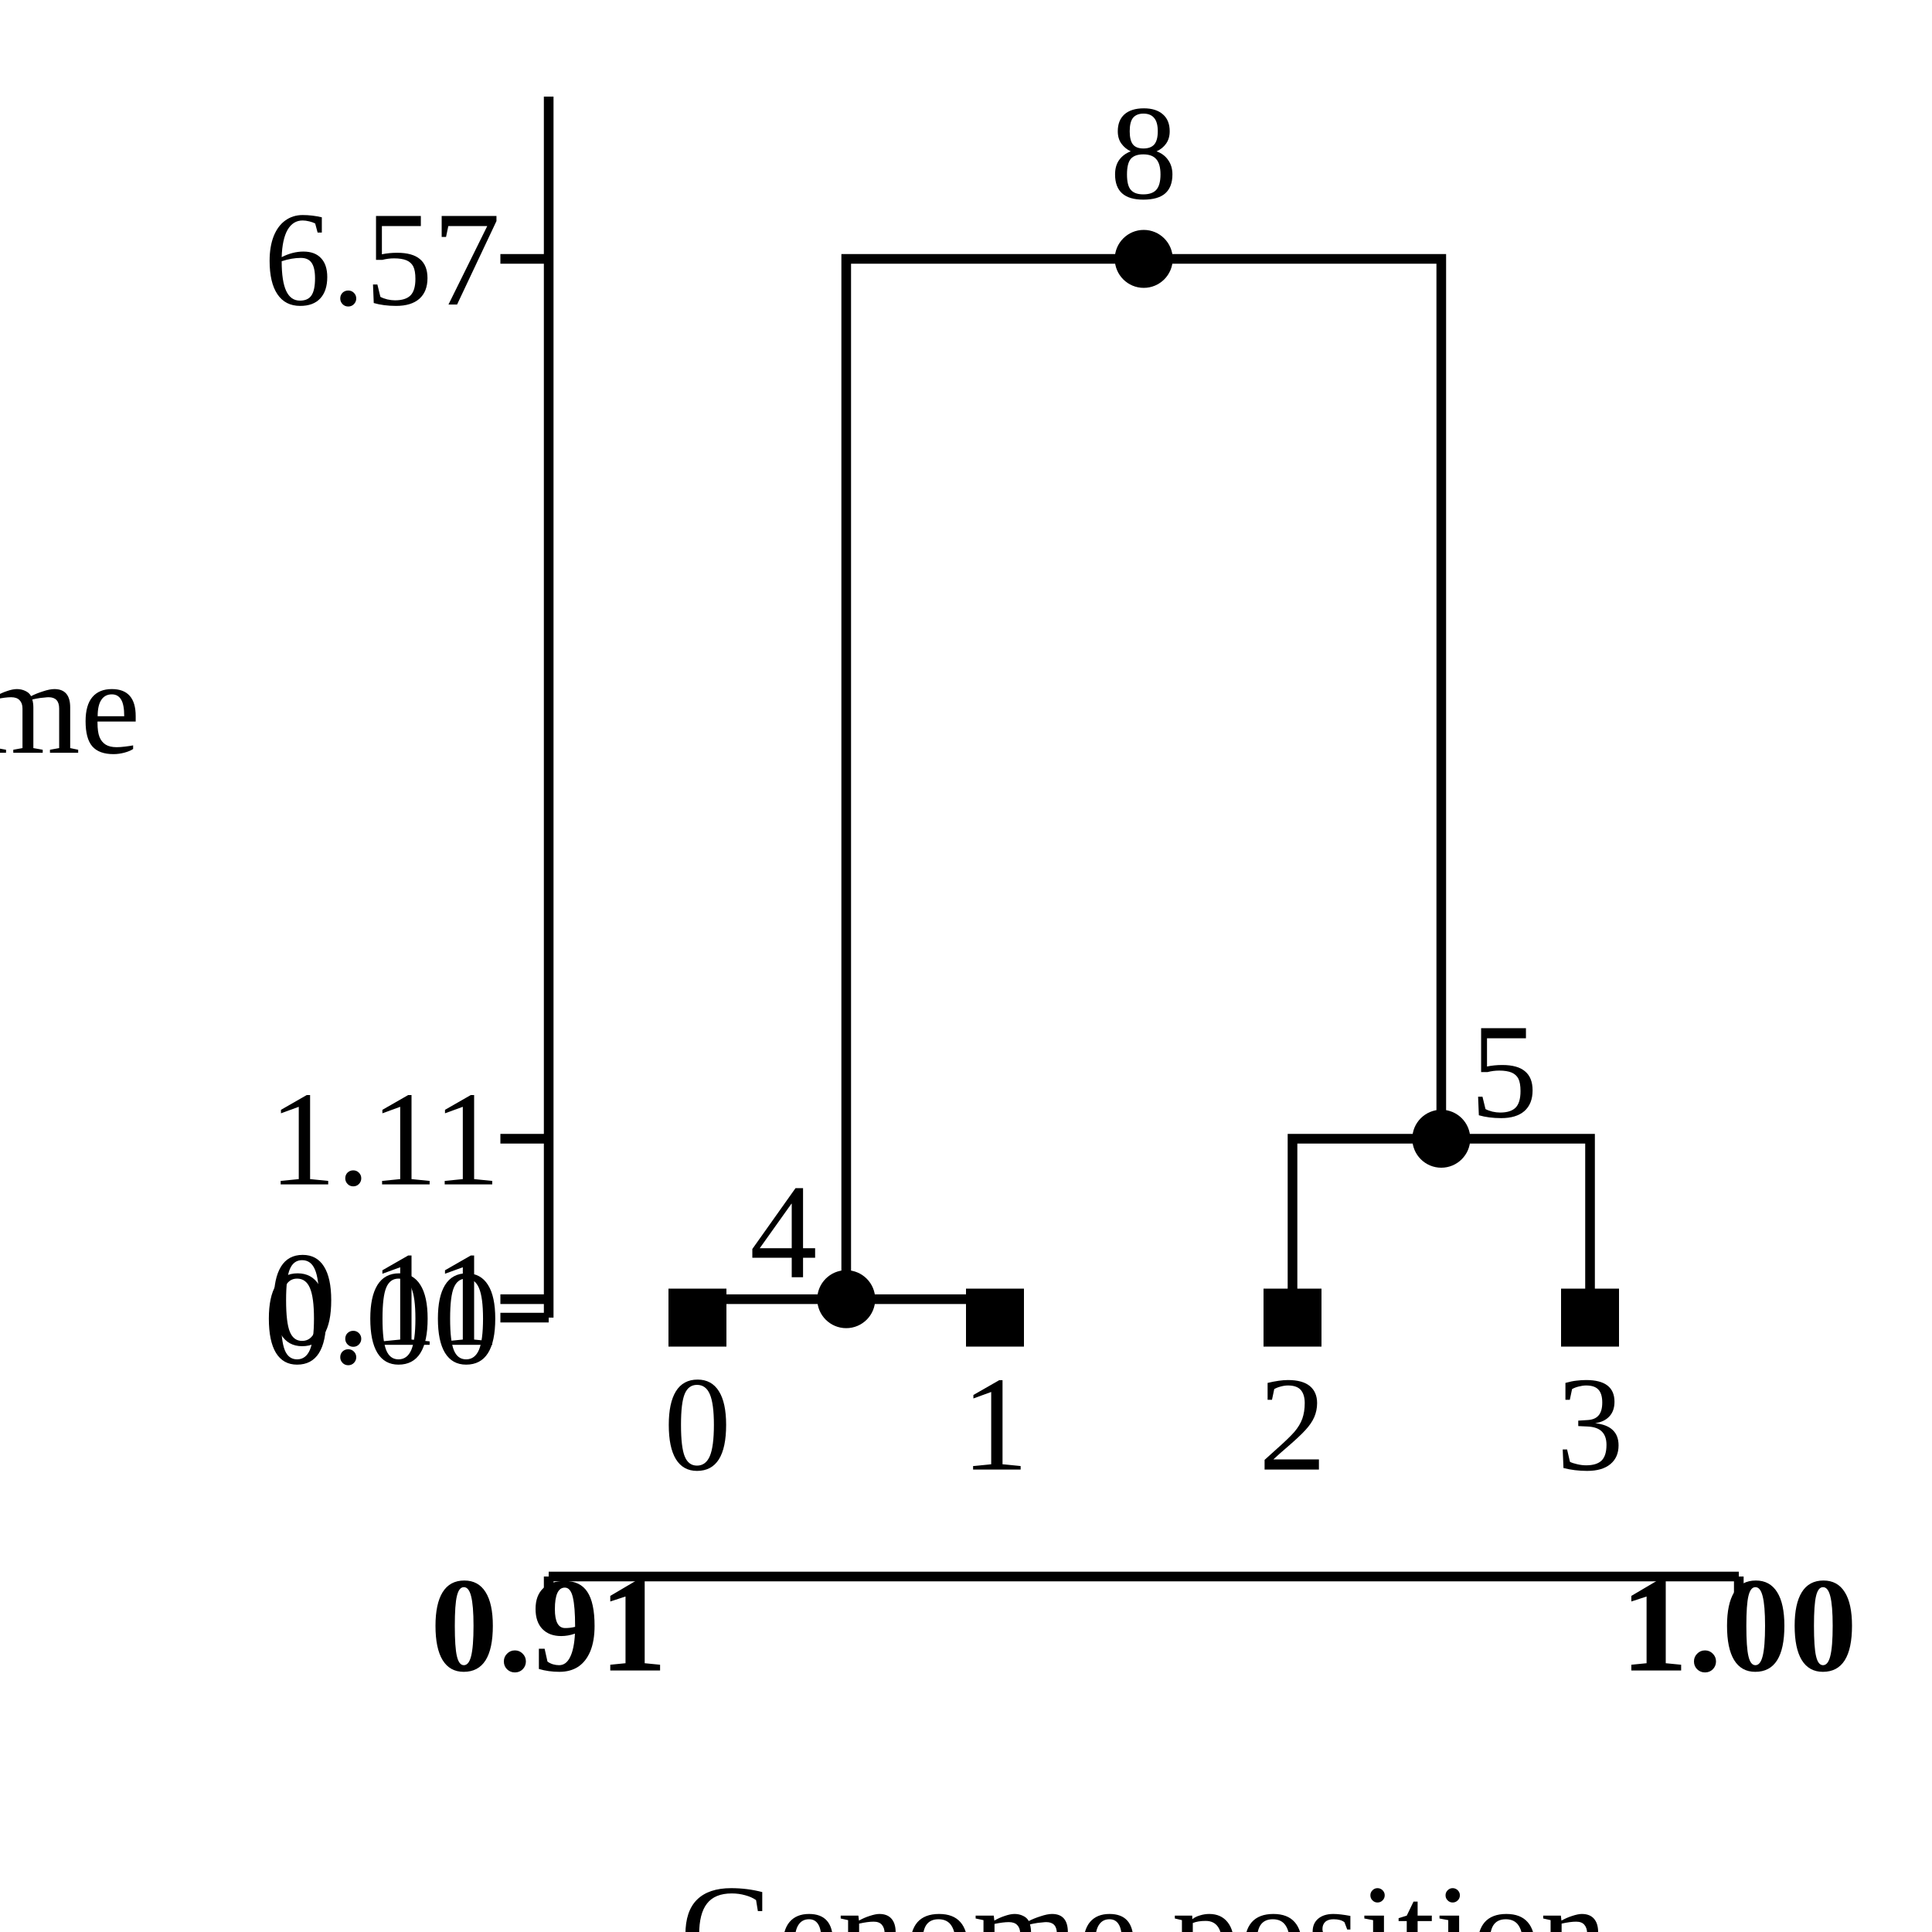
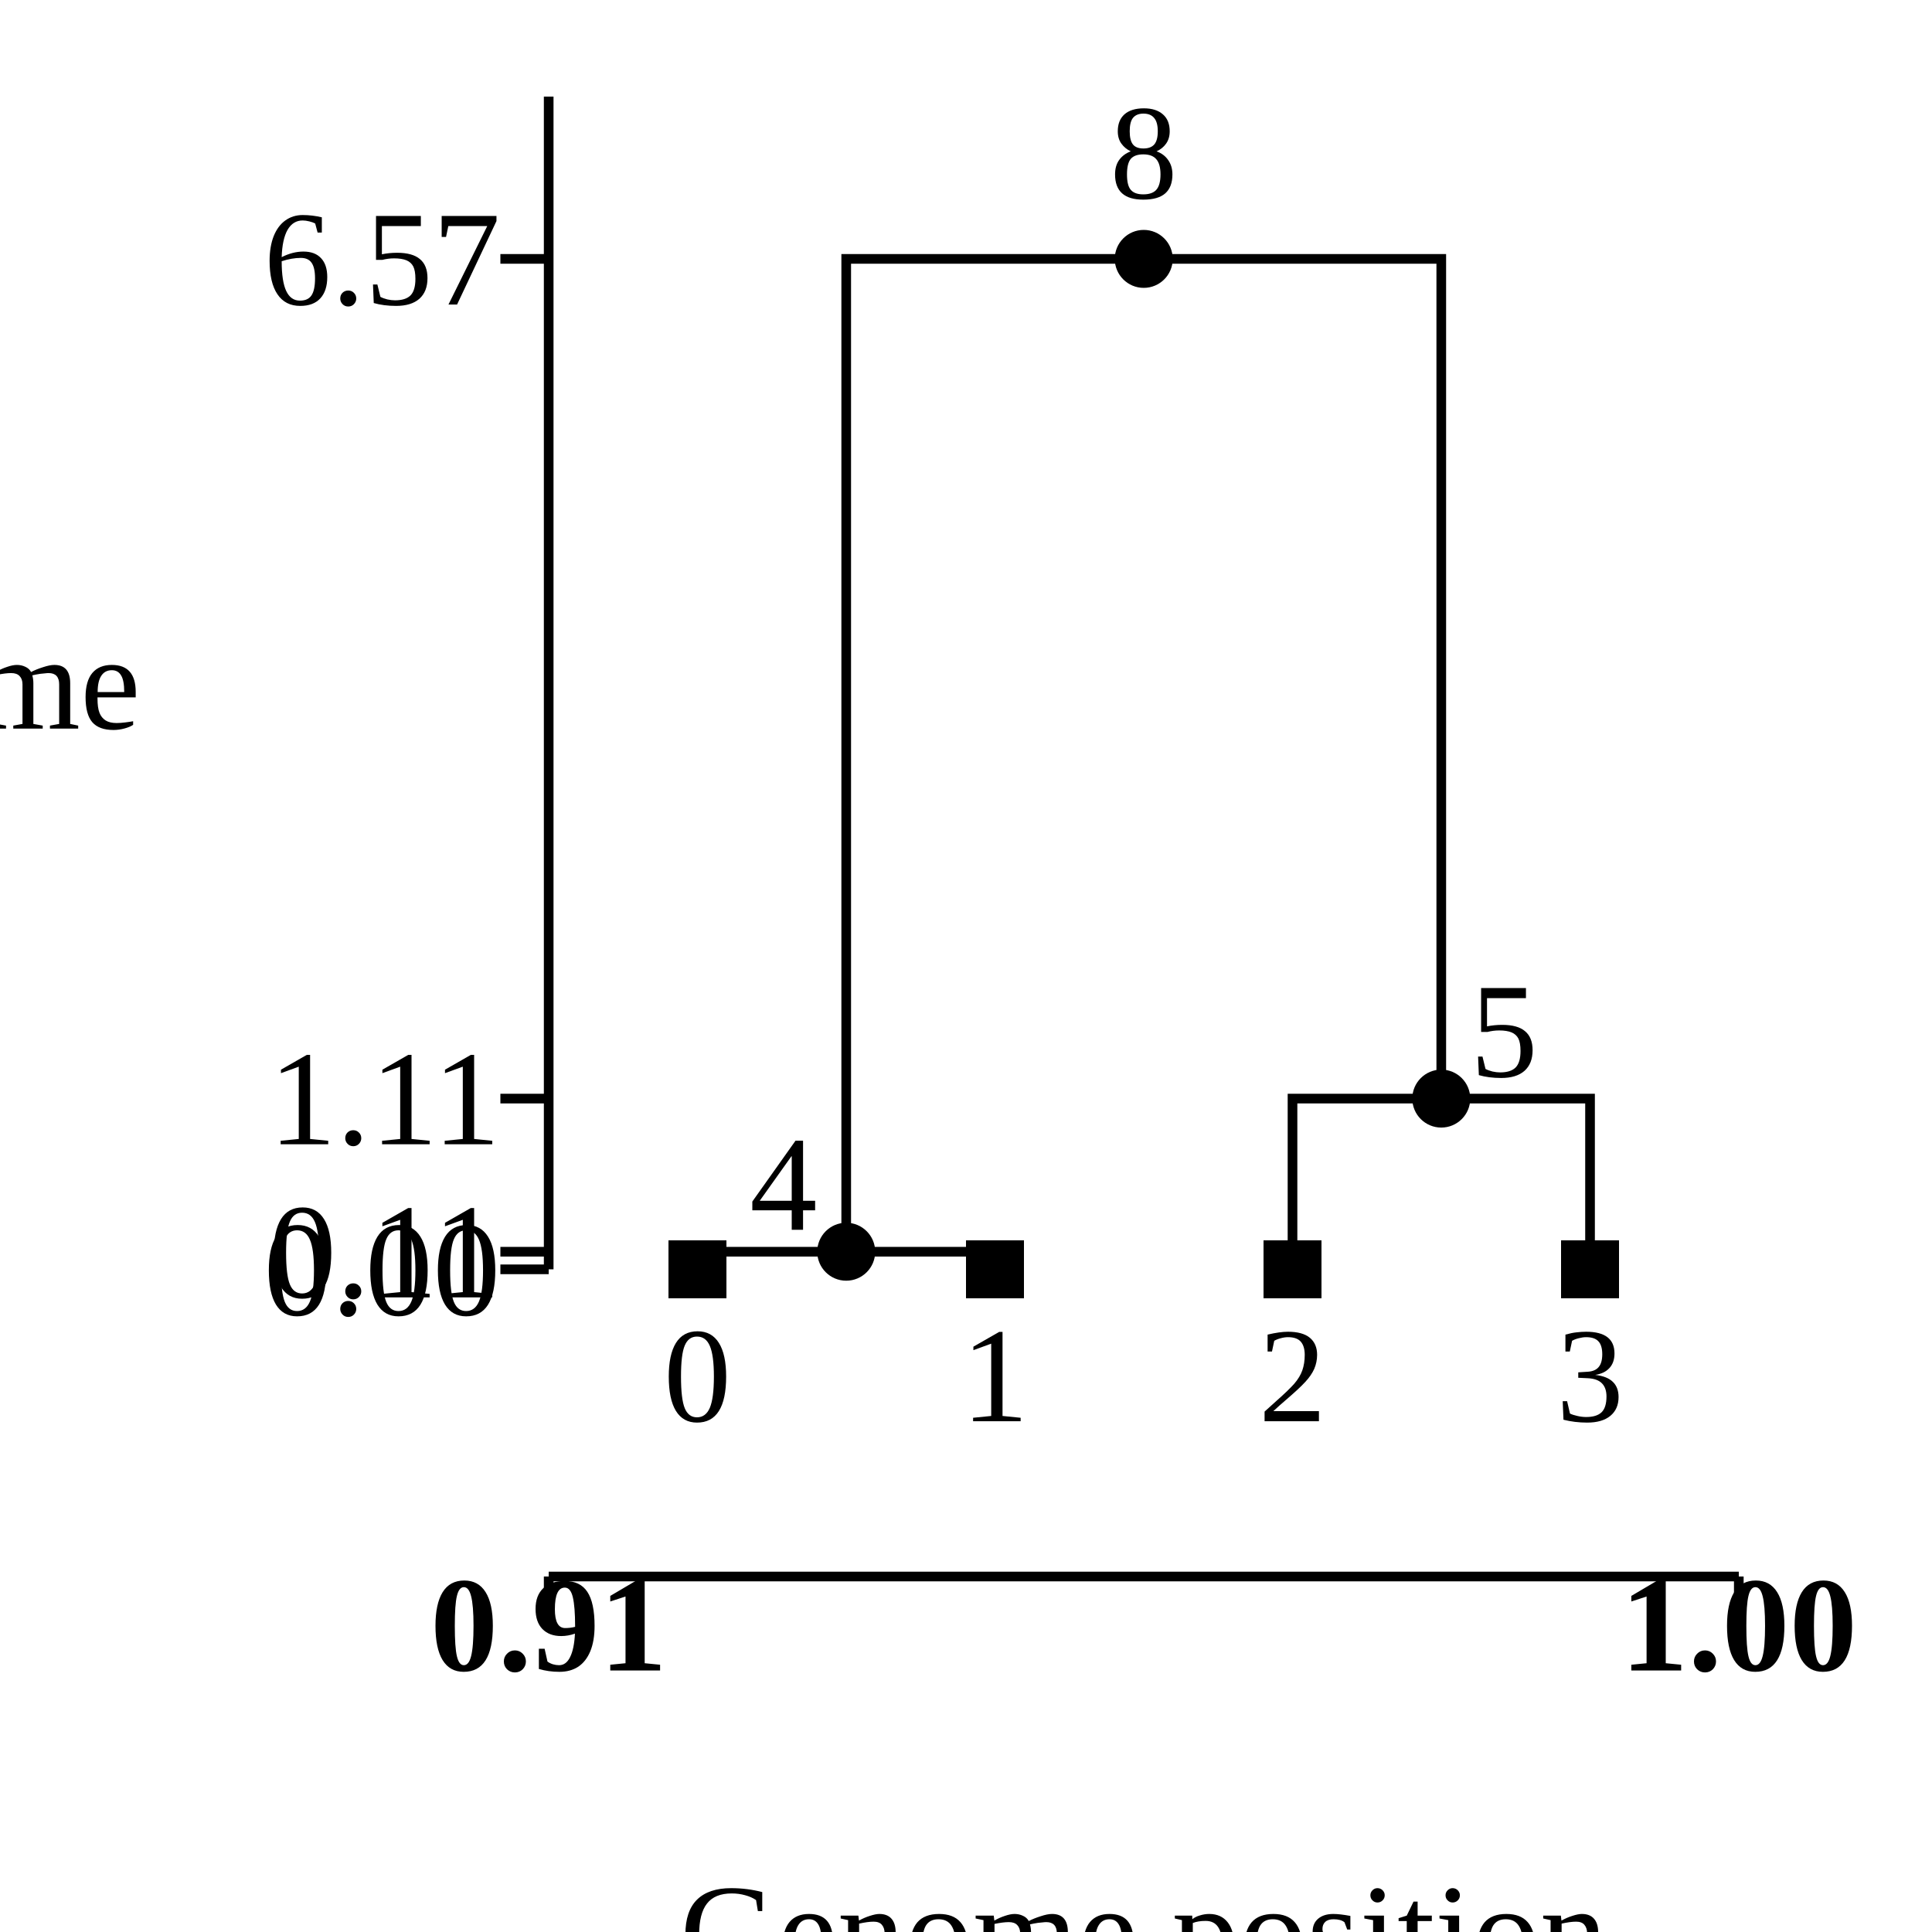
<svg xmlns="http://www.w3.org/2000/svg" baseProfile="full" height="200" version="1.1" width="200">
  <defs>
-     <style type="text/css">.tree-sequence .background path {fill: #808080; fill-opacity:0}.tree-sequence .background path:nth-child(odd) {fill-opacity:.1}.axes {font-size: 14px}.x-axis .tick .lab {font-weight: bold}.axes, .tree {font-size: 14px; text-anchor:middle}.y-axis line.grid {stroke: #FAFAFA}.y-axis &gt; .lab text {transform: translateX(0.8em) rotate(-90deg)}.x-axis .tick g {transform: translateY(0.9em)}.x-axis &gt; .lab text {transform: translateY(-0.8em)}.axes line, .edge {stroke:black; fill:none}.node &gt; .sym {fill: black; stroke: none}.site &gt; .sym {stroke: black}.mut text {fill: red; font-style: italic}.mut line {fill: none; stroke: none}.mut .sym {fill: none; stroke: red}.node .mut .sym {stroke-width: 1.5px}.tree text, .tree-sequence text {dominant-baseline: central}.plotbox .lab.lft {text-anchor: end}.plotbox .lab.rgt {text-anchor: start}</style>
+     <style type="text/css">.background path {fill: #808080; fill-opacity:0}.background path:nth-child(odd) {fill-opacity:.1}.axes {font-size: 14px}.x-axis .tick .lab {font-weight: bold}.axes, .tree {font-size: 14px; text-anchor:middle}.y-axis line.grid {stroke: #FAFAFA}.y-axis &gt; .lab text {transform: translateX(0.8em) rotate(-90deg)}.x-axis .tick g {transform: translateY(0.9em)}.x-axis &gt; .lab text {transform: translateY(-0.8em)}.axes line, .edge {stroke:black; fill:none}.node &gt; .sym {fill: black; stroke: none}.site &gt; .sym {stroke: black}.mut text {fill: red; font-style: italic}.mut.extra text {fill: hotpink}.mut line {fill: none; stroke: none}.mut .sym {fill: none; stroke: red}.mut.extra .sym {stroke: hotpink}.node .mut .sym {stroke-width: 1.5px}.tree text, .tree-sequence text {dominant-baseline: central}.plotbox .lab.lft {text-anchor: end}.plotbox .lab.rgt {text-anchor: start}</style>
  </defs>
  <g class="tree t4">
    <g class="axes">
      <g class="x-axis">
        <g class="lab" transform="translate(118.4,200)">
          <text text-anchor="middle">Genome position</text>
        </g>
        <line x1="56.8" x2="180" y1="163.2" y2="163.2" />
        <g class="tick" transform="translate(56.8 163.2)">
          <line x1="0" x2="0" y1="0" y2="5" />
          <g class="lab" transform="translate(0,5)">
            <text>0.91</text>
          </g>
        </g>
        <g class="tick" transform="translate(180 163.2)">
          <line x1="0" x2="0" y1="0" y2="5" />
          <g class="lab" transform="translate(0,5)">
            <text>1.00</text>
          </g>
        </g>
      </g>
      <g class="y-axis">
-         <g class="lab" transform="translate(0,73.2)">
+         <g class="lab" transform="translate(0,70.7)">
          <text text-anchor="middle">Time</text>
        </g>
-         <line x1="56.8" x2="56.8" y1="136.4" y2="10" />
-         <g class="tick" transform="translate(56.8 134.491)">
+         <line x1="56.8" x2="56.8" y1="131.4" y2="10" />
+         <g class="tick" transform="translate(56.8 129.578)">
          <line x1="0" x2="-5" y1="0" y2="0" />
          <g class="lab" transform="translate(-5,0)">
            <text text-anchor="end">0.11</text>
          </g>
        </g>
-         <g class="tick" transform="translate(56.8 136.4)">
+         <g class="tick" transform="translate(56.8 131.4)">
          <line x1="0" x2="-5" y1="0" y2="0" />
          <g class="lab" transform="translate(-5,0)">
            <text text-anchor="end">0.00</text>
          </g>
        </g>
-         <g class="tick" transform="translate(56.8 117.881)">
+         <g class="tick" transform="translate(56.8 113.726)">
          <line x1="0" x2="-5" y1="0" y2="0" />
          <g class="lab" transform="translate(-5,0)">
            <text text-anchor="end">1.11</text>
          </g>
        </g>
        <g class="tick" transform="translate(56.8 26.8)">
          <line x1="0" x2="-5" y1="0" y2="0" />
          <g class="lab" transform="translate(-5,0)">
            <text text-anchor="end">6.57</text>
          </g>
        </g>
      </g>
    </g>
    <g class="plotbox">
      <g class="node n8 p0 root" transform="translate(118.4 26.8)">
-         <g class="a8 node n4 p0" transform="translate(-30.8 107.691)">
-           <g class="a4 leaf node n0 p0 sample" transform="translate(-15.4 1.90914)">
-             <path class="edge" d="M 0 0 V -1.909 H 15.4" />
+         <g class="a8 node n4 p0" transform="translate(-30.8 102.778)">
+           <g class="a4 leaf node n0 p0 sample" transform="translate(-15.4 1.82204)">
+             <path class="edge" d="M 0 0 V -1.822 H 15.4" />
            <rect class="sym" height="6" width="6" x="-3" y="-3" />
            <text class="lab" transform="translate(0 11)">0</text>
          </g>
-           <g class="a4 leaf node n1 p0 sample" transform="translate(15.4 1.90914)">
-             <path class="edge" d="M 0 0 V -1.909 H -15.4" />
+           <g class="a4 leaf node n1 p0 sample" transform="translate(15.4 1.82204)">
+             <path class="edge" d="M 0 0 V -1.822 H -15.4" />
            <rect class="sym" height="6" width="6" x="-3" y="-3" />
            <text class="lab" transform="translate(0 11)">1</text>
          </g>
-           <path class="edge" d="M 0 0 V -107.691 H 30.8" />
+           <path class="edge" d="M 0 0 V -102.778 H 30.8" />
          <circle class="sym" cx="0" cy="0" r="3" />
          <text class="lab lft" transform="translate(-3 -7.0)">4</text>
        </g>
-         <g class="a8 node n5 p0" transform="translate(30.8 91.0811)">
-           <g class="a5 leaf node n2 p0 sample" transform="translate(-15.4 18.5189)">
-             <path class="edge" d="M 0 0 V -18.519 H 15.4" />
+         <g class="a8 node n5 p0" transform="translate(30.8 86.9259)">
+           <g class="a5 leaf node n2 p0 sample" transform="translate(-15.4 17.6741)">
+             <path class="edge" d="M 0 0 V -17.674 H 15.4" />
            <rect class="sym" height="6" width="6" x="-3" y="-3" />
            <text class="lab" transform="translate(0 11)">2</text>
          </g>
-           <g class="a5 leaf node n3 p0 sample" transform="translate(15.4 18.5189)">
-             <path class="edge" d="M 0 0 V -18.519 H -15.4" />
+           <g class="a5 leaf node n3 p0 sample" transform="translate(15.4 17.6741)">
+             <path class="edge" d="M 0 0 V -17.674 H -15.4" />
            <rect class="sym" height="6" width="6" x="-3" y="-3" />
            <text class="lab" transform="translate(0 11)">3</text>
          </g>
-           <path class="edge" d="M 0 0 V -91.081 H -30.8" />
+           <path class="edge" d="M 0 0 V -86.926 H -30.8" />
          <circle class="sym" cx="0" cy="0" r="3" />
          <text class="lab rgt" transform="translate(3 -7.0)">5</text>
        </g>
        <circle class="sym" cx="0" cy="0" r="3" />
        <text class="lab" transform="translate(0 -11)">8</text>
      </g>
    </g>
  </g>
</svg>
